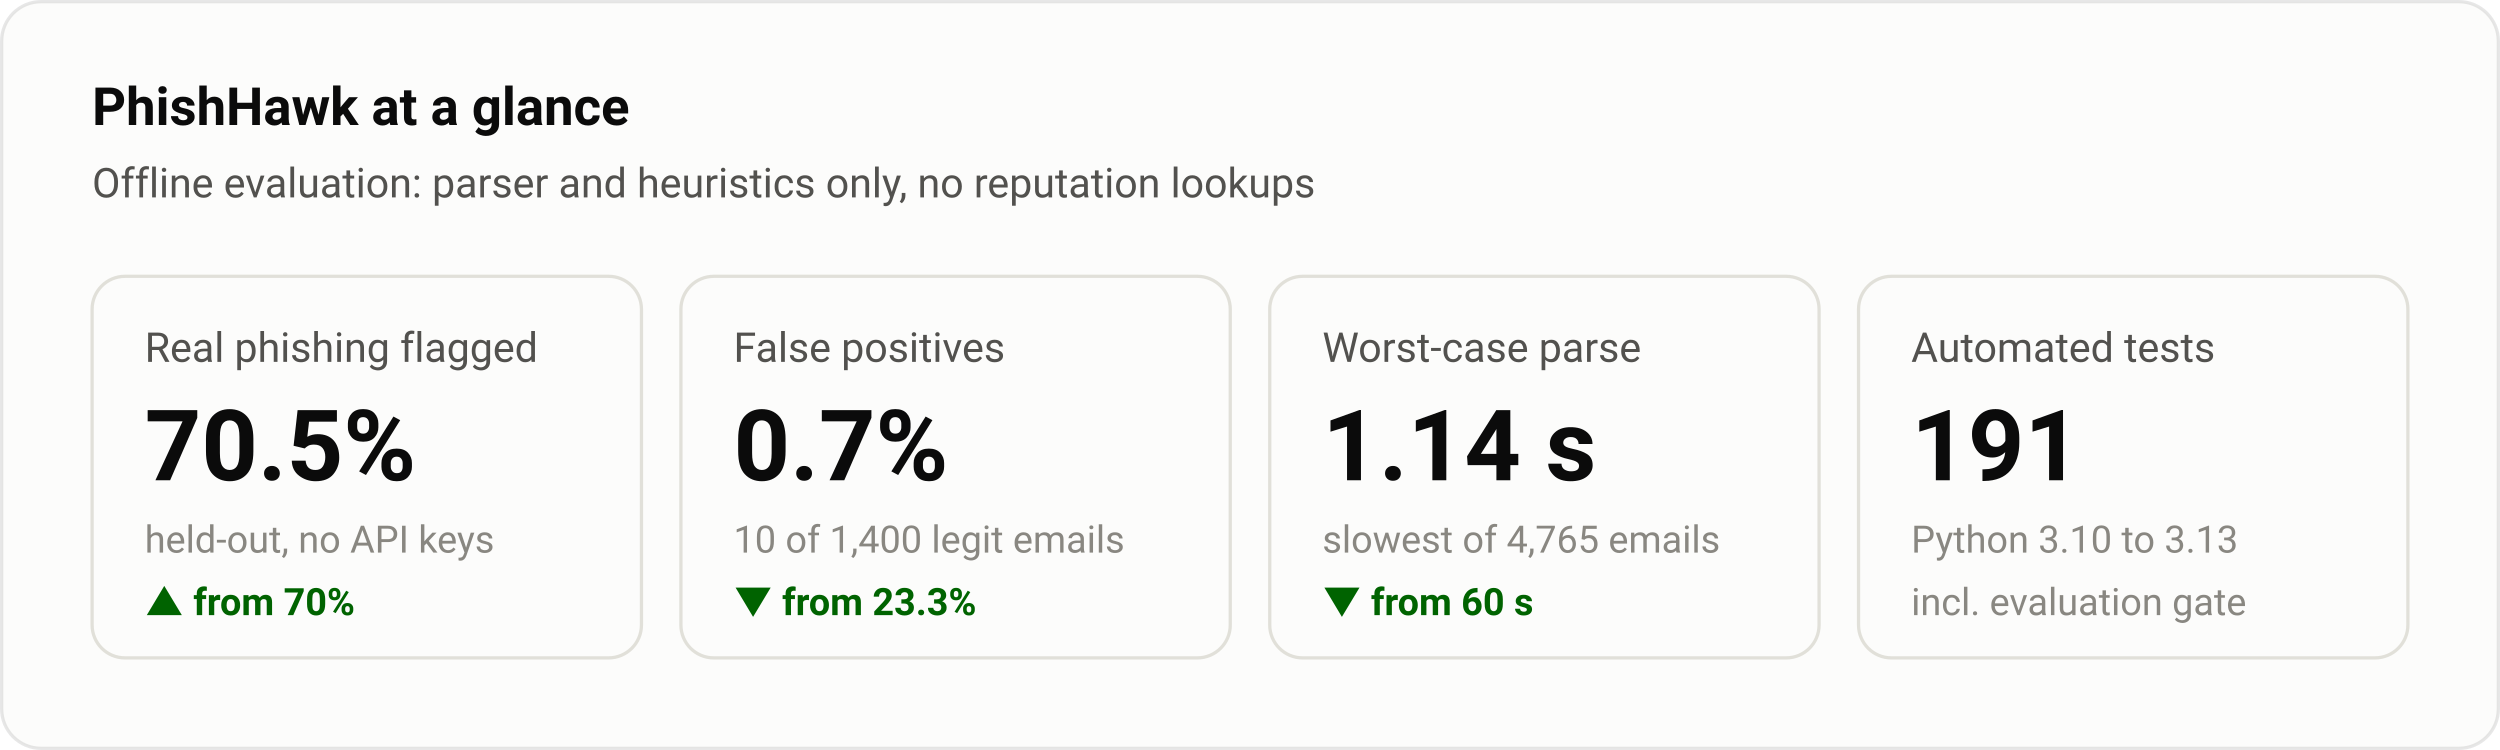
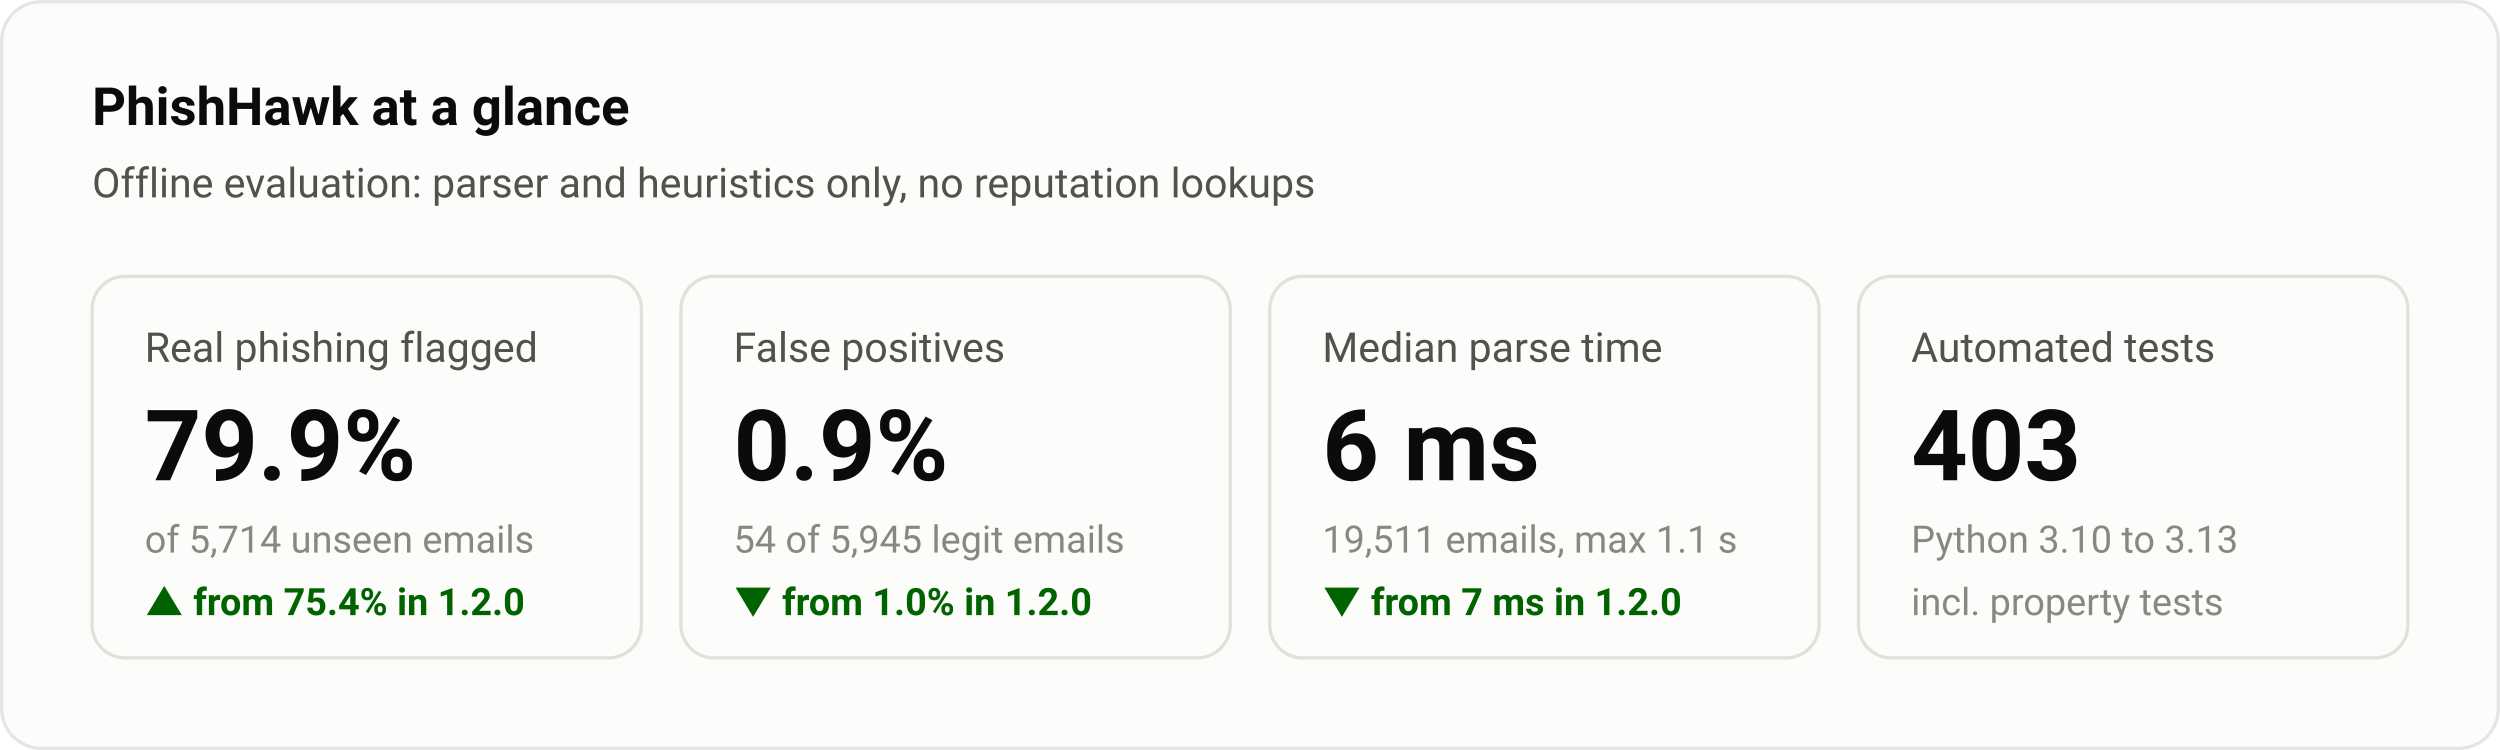
<svg xmlns="http://www.w3.org/2000/svg" width="760" height="228" viewBox="0 0 760 228" font-family="system-ui,-apple-system,'Segoe UI',Roboto,sans-serif" role="img" aria-label="PhishHawk at a glance">
  <rect x="0.5" y="0.5" width="759" height="227" rx="12" fill="#fcfcfb" stroke="rgba(11,11,11,0.10)" />
  <text x="28.0" y="38.0" fill="#0b0b0b" font-size="16" font-weight="600" text-anchor="start">PhishHawk at a glance</text>
  <text x="28.0" y="60.0" fill="#52514e" font-size="12.5" font-weight="400" text-anchor="start">Offline evaluation: parser and heuristics only, no reputation lookups</text>
  <rect x="28.0" y="84" width="167.0" height="116" rx="10" fill="none" stroke="#e1e0d9" />
  <text x="44.0" y="110.0" fill="#52514e" font-size="12.5" font-weight="400" text-anchor="start">Real phishing flagged</text>
-   <text x="44.0" y="146.0" fill="#0b0b0b" font-size="30" font-weight="600" text-anchor="start">70.5%</text>
-   <text x="44.0" y="168.0" fill="#898781" font-size="11.5" font-weight="400" text-anchor="start">held-out, no API keys</text>
-   <text x="44.0" y="187.0" fill="#006300" font-size="11.5" font-weight="600" text-anchor="start">▲ from 70%</text>
+   <text x="44.0" y="146.0" fill="#0b0b0b" font-size="30" font-weight="600" text-anchor="start">79.9%</text>
+   <text x="44.0" y="168.0" fill="#898781" font-size="11.5" font-weight="400" text-anchor="start">of 5,714 unseen emails</text>
+   <text x="44.0" y="187.0" fill="#006300" font-size="11.5" font-weight="600" text-anchor="start">▲ from 75.4% in 1.2.0</text>
  <rect x="207.0" y="84" width="167.0" height="116" rx="10" fill="none" stroke="#e1e0d9" />
  <text x="223.0" y="110.0" fill="#52514e" font-size="12.5" font-weight="400" text-anchor="start">False positives</text>
-   <text x="223.0" y="146.0" fill="#0b0b0b" font-size="30" font-weight="600" text-anchor="start">0.7%</text>
-   <text x="223.0" y="168.0" fill="#898781" font-size="11.5" font-weight="400" text-anchor="start">10 of 1,400 legit emails</text>
-   <text x="223.0" y="187.0" fill="#006300" font-size="11.5" font-weight="600" text-anchor="start">▼ from 23.3%</text>
+   <text x="223.0" y="146.0" fill="#0b0b0b" font-size="30" font-weight="600" text-anchor="start">0.9%</text>
+   <text x="223.0" y="168.0" fill="#898781" font-size="11.5" font-weight="400" text-anchor="start">54 of 5,945 legit emails</text>
+   <text x="223.0" y="187.0" fill="#006300" font-size="11.5" font-weight="600" text-anchor="start">▼ from 1.0% in 1.2.0</text>
  <rect x="386.0" y="84" width="167.0" height="116" rx="10" fill="none" stroke="#e1e0d9" />
-   <text x="402.0" y="110.0" fill="#52514e" font-size="12.5" font-weight="400" text-anchor="start">Worst-case parse</text>
-   <text x="402.0" y="146.0" fill="#0b0b0b" font-size="30" font-weight="600" text-anchor="start">1.14 s</text>
-   <text x="402.0" y="168.0" fill="#898781" font-size="11.5" font-weight="400" text-anchor="start">slowest of 4,765 emails</text>
-   <text x="402.0" y="187.0" fill="#006300" font-size="11.5" font-weight="600" text-anchor="start">▼ from 60 s</text>
+   <text x="402.0" y="110.0" fill="#52514e" font-size="12.5" font-weight="400" text-anchor="start">Median parse time</text>
+   <text x="402.0" y="146.0" fill="#0b0b0b" font-size="30" font-weight="600" text-anchor="start">6 ms</text>
+   <text x="402.0" y="168.0" fill="#898781" font-size="11.5" font-weight="400" text-anchor="start">19,511 emails, max 1.1 s</text>
+   <text x="402.0" y="187.0" fill="#006300" font-size="11.5" font-weight="600" text-anchor="start">▼ from 7 ms in 1.2.0</text>
  <rect x="565.0" y="84" width="167.0" height="116" rx="10" fill="none" stroke="#e1e0d9" />
  <text x="581.0" y="110.0" fill="#52514e" font-size="12.5" font-weight="400" text-anchor="start">Automated tests</text>
-   <text x="581.0" y="146.0" fill="#0b0b0b" font-size="30" font-weight="600" text-anchor="start">191</text>
+   <text x="581.0" y="146.0" fill="#0b0b0b" font-size="30" font-weight="600" text-anchor="start">403</text>
  <text x="581.0" y="168.0" fill="#898781" font-size="11.5" font-weight="400" text-anchor="start">Python 3.10 to 3.13</text>
-   <text x="581.0" y="187.0" fill="#898781" font-size="11.5" font-weight="400" text-anchor="start">incl. evaluation gate</text>
+   <text x="581.0" y="187.0" fill="#898781" font-size="11.5" font-weight="400" text-anchor="start">incl. property tests</text>
</svg>
